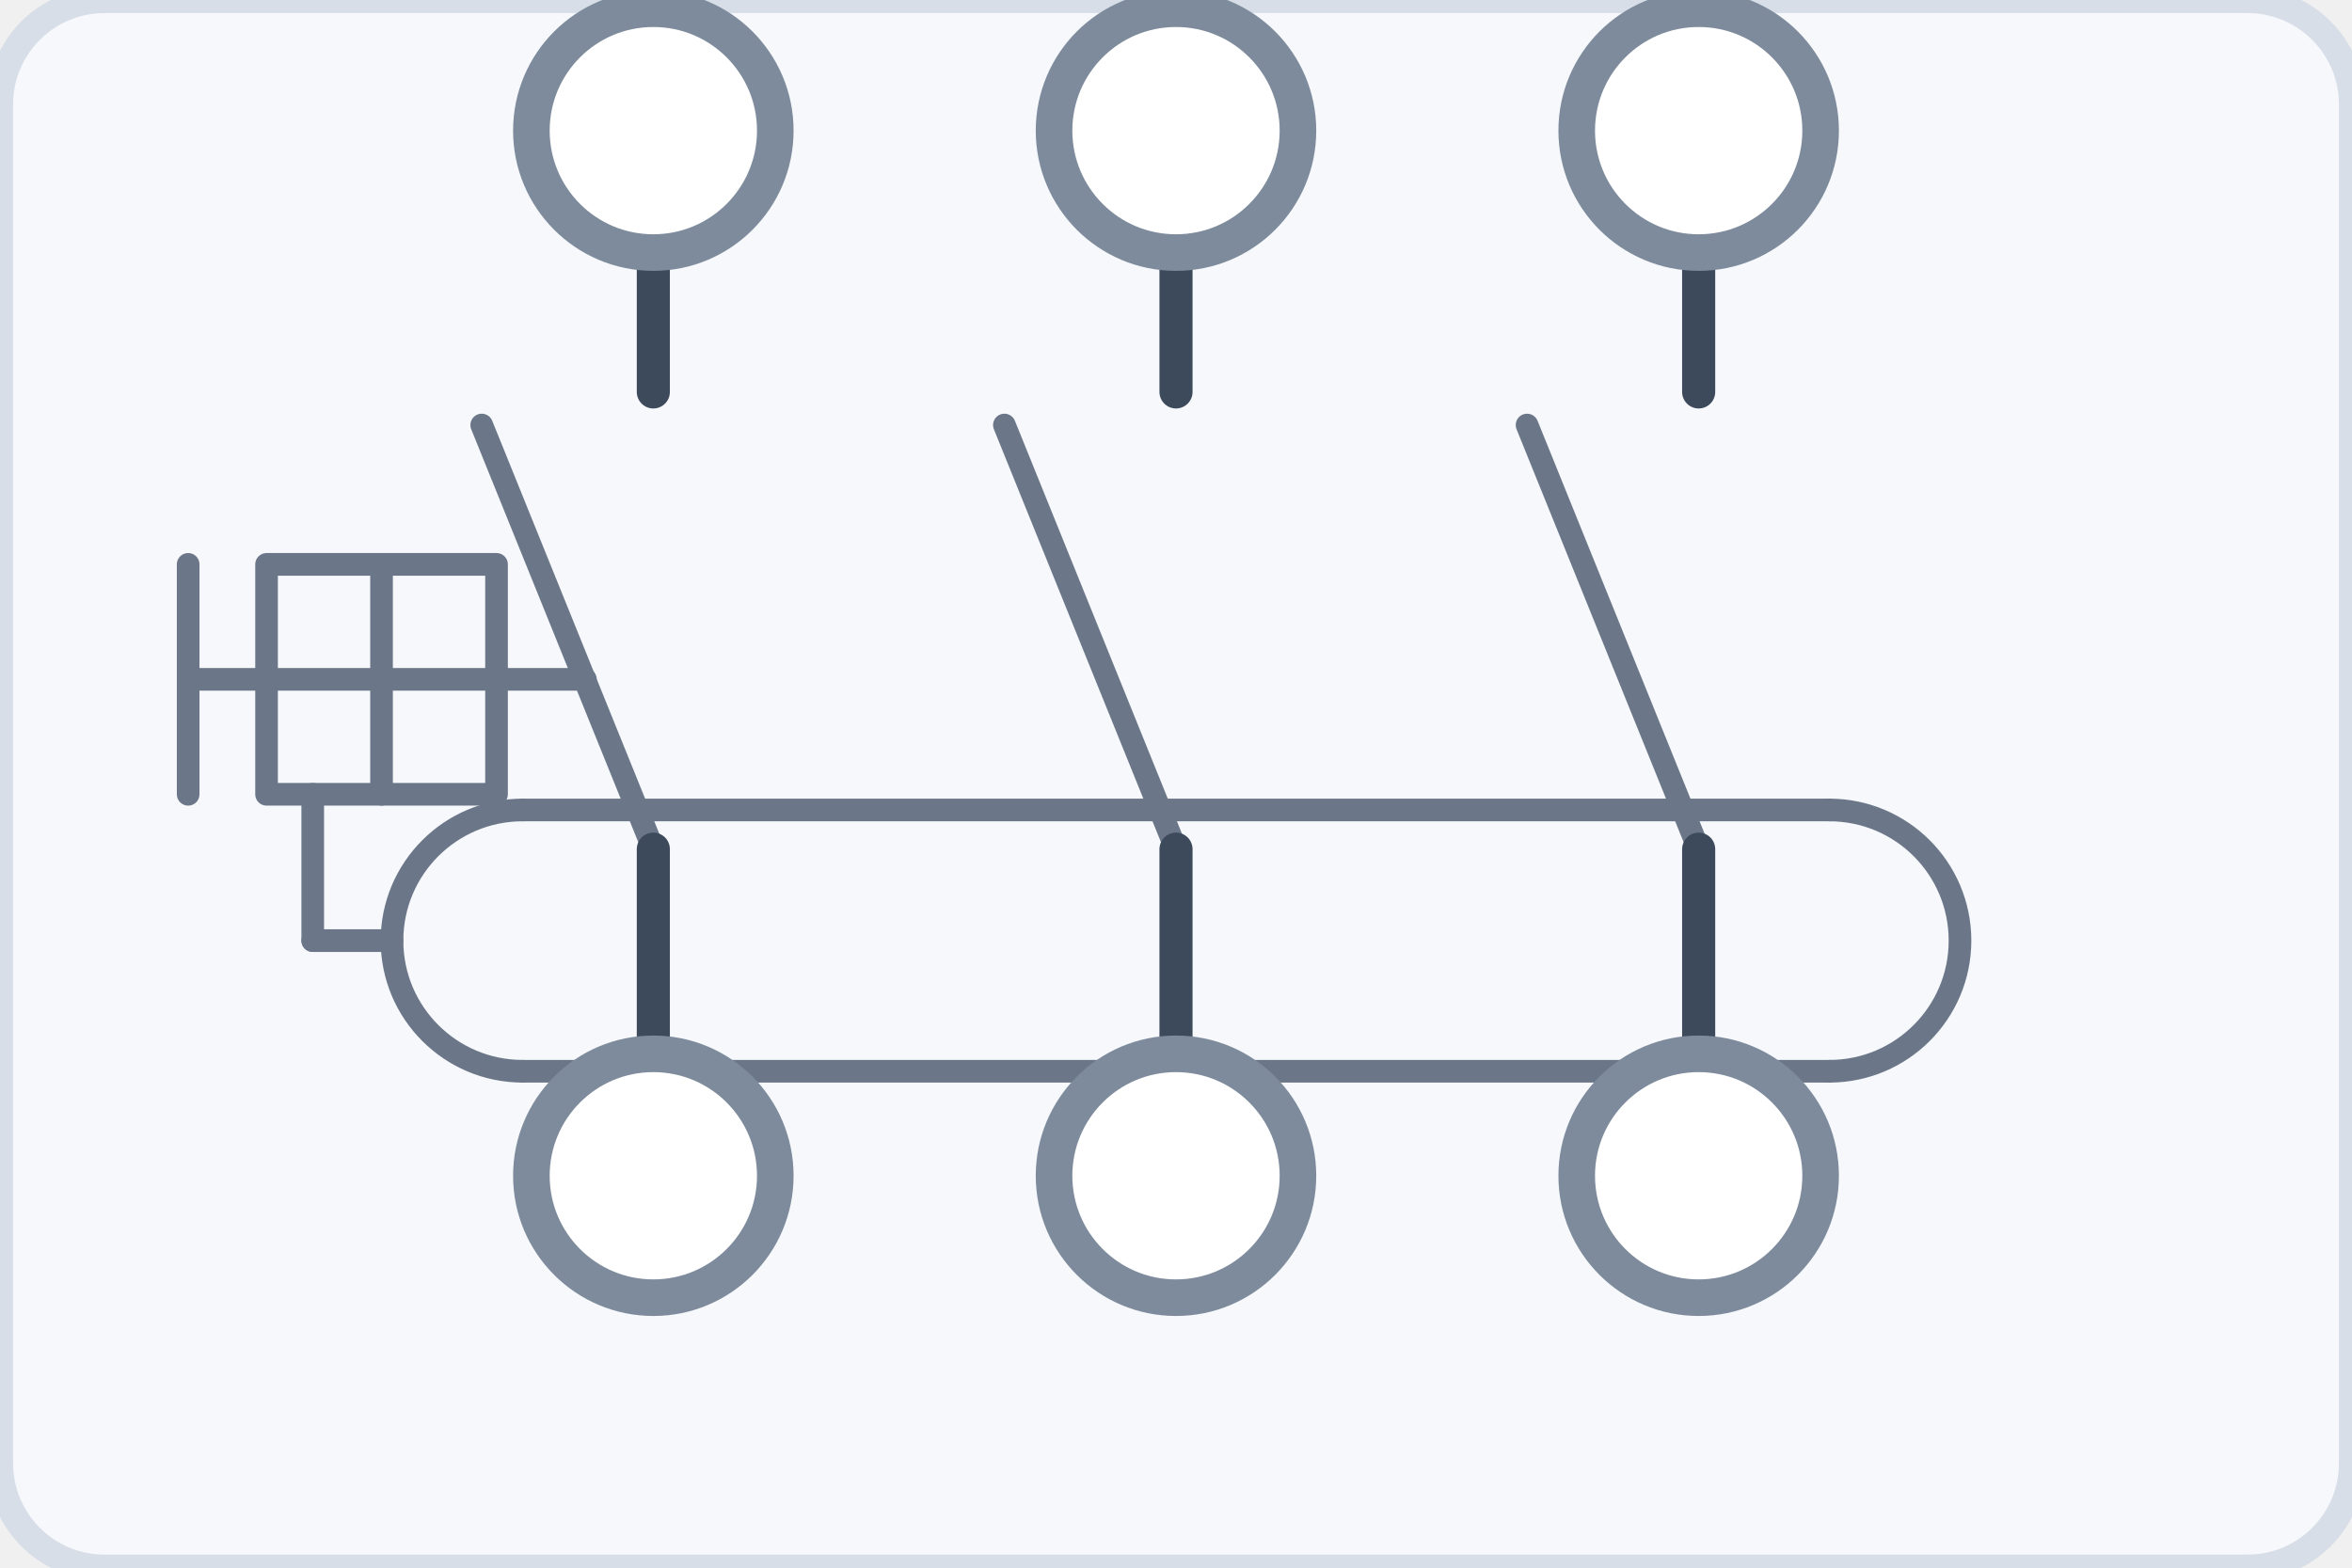
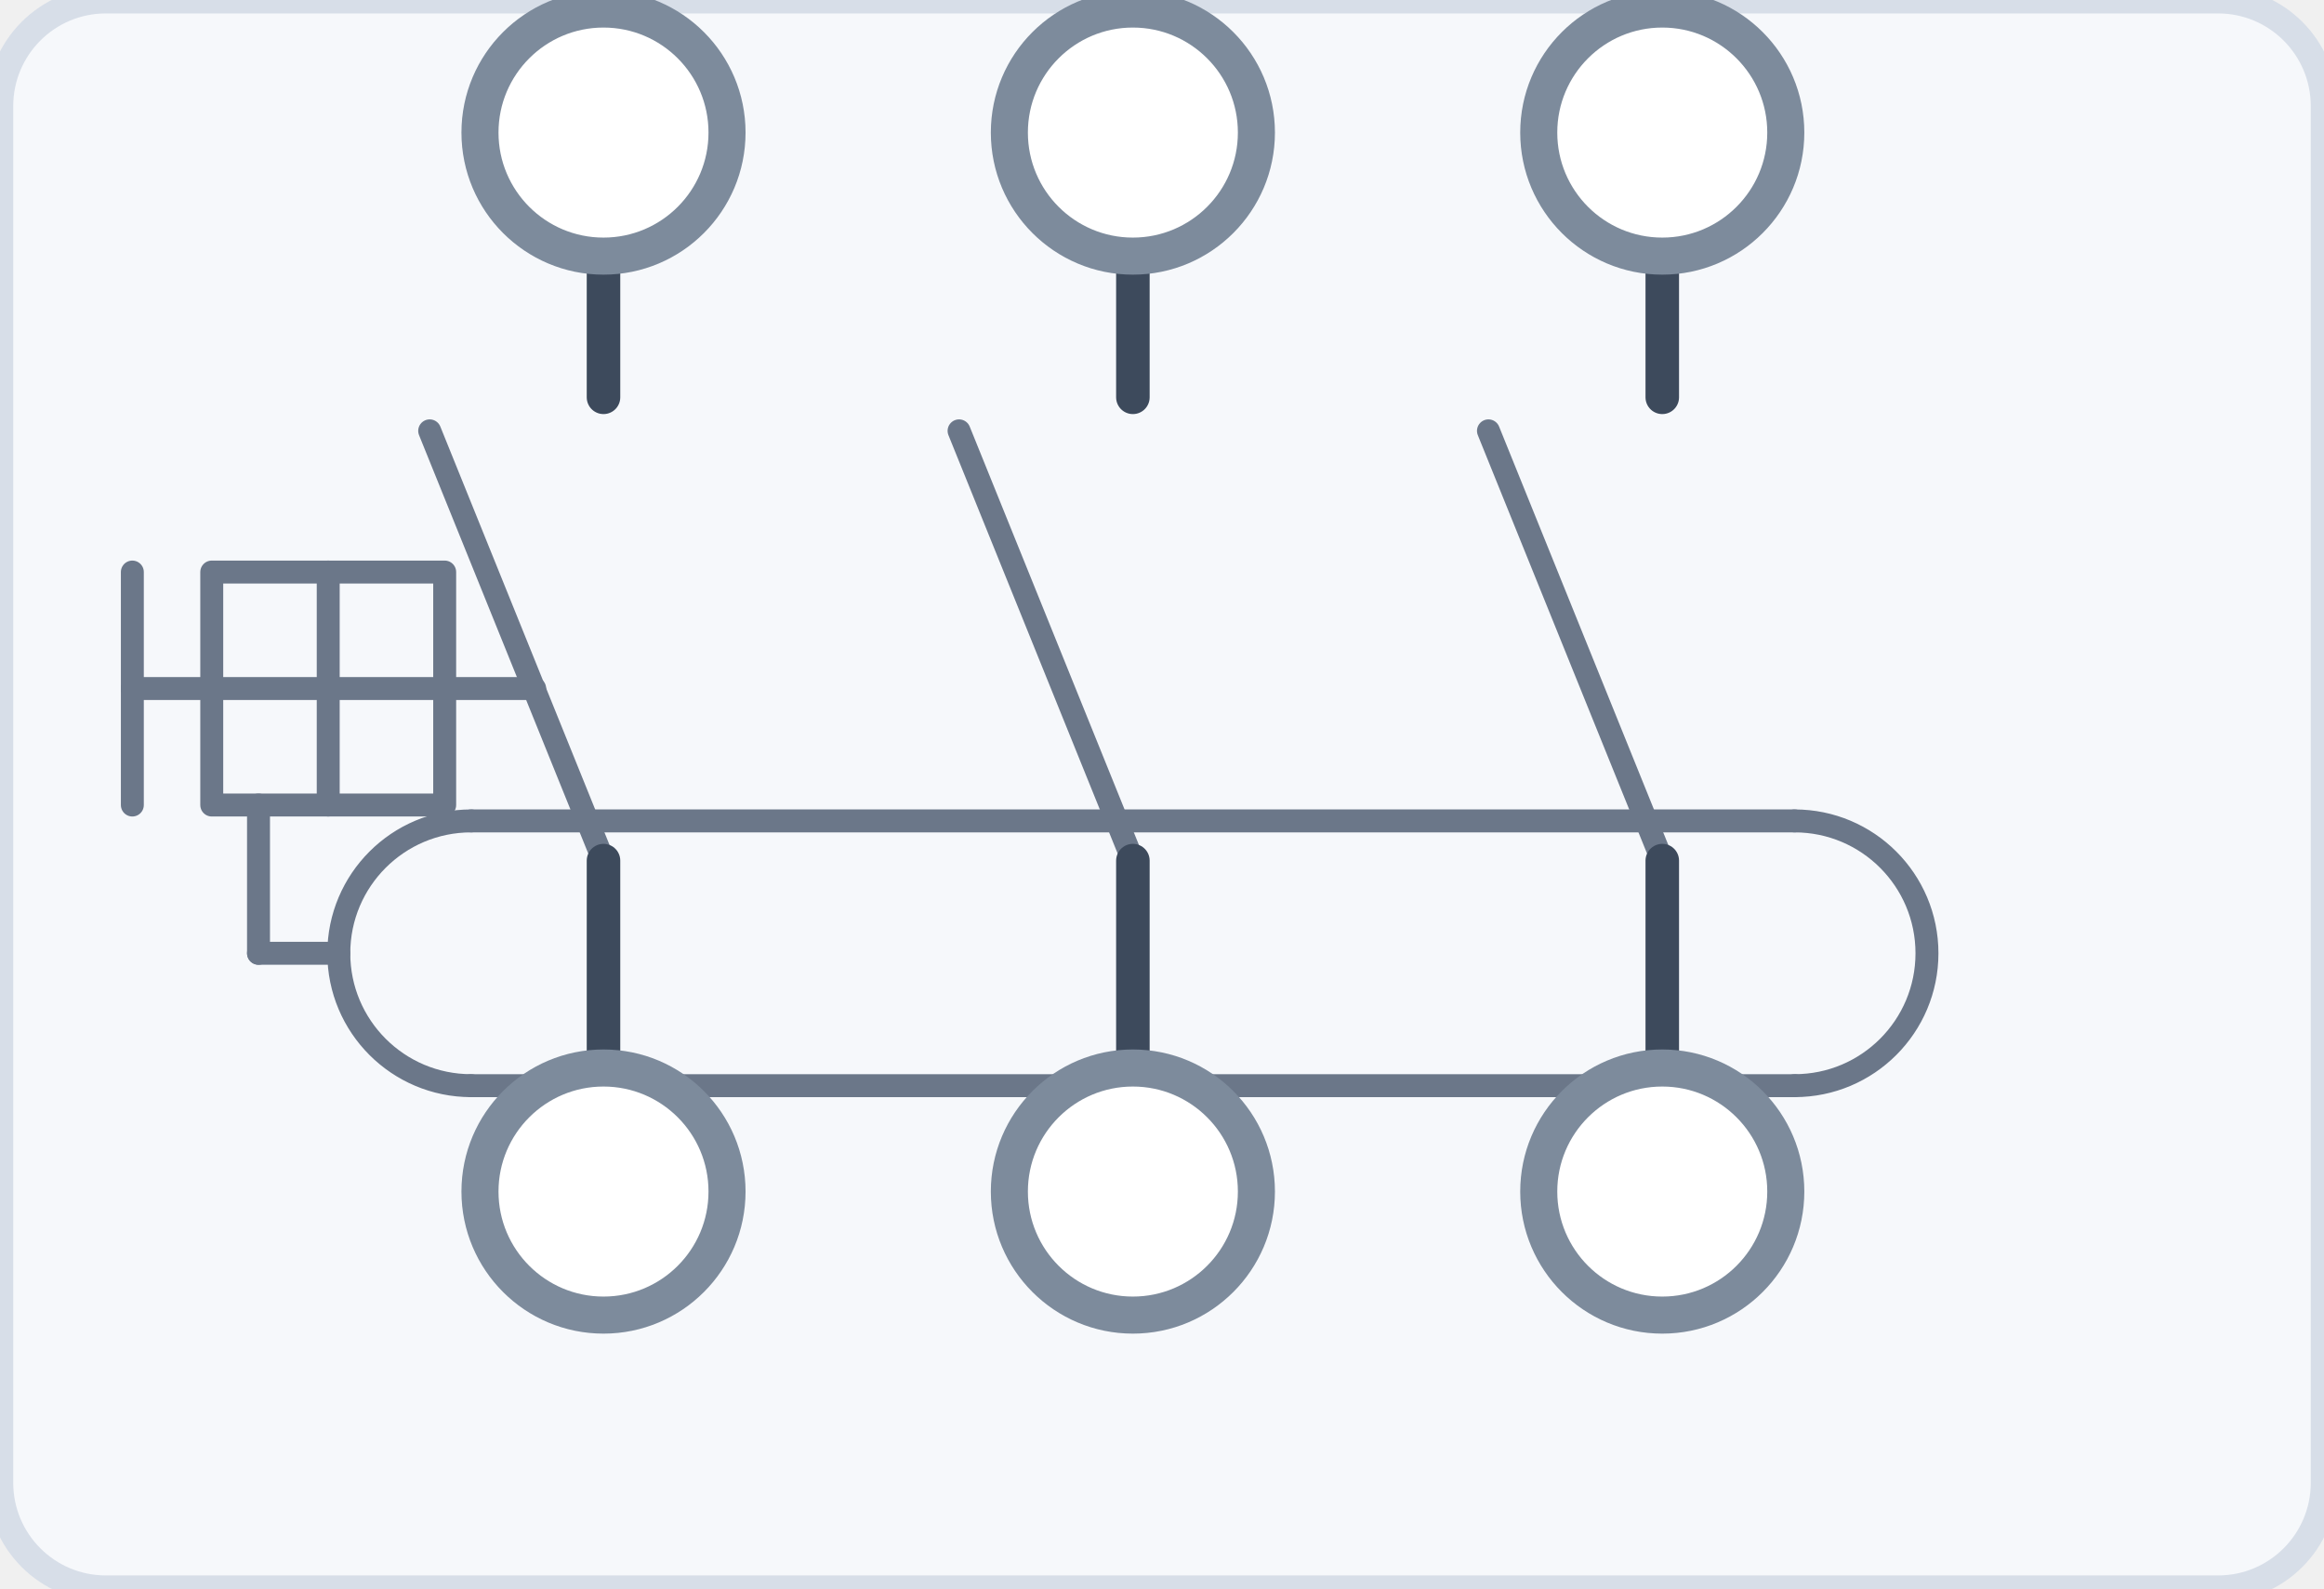
- <svg xmlns="http://www.w3.org/2000/svg" width="81" height="54" viewBox="-7.5 -1.5 27 18" role="img">
-   <rect x="-7.5" y="-1.5" width="27" height="18" rx="1.2" fill="#f6f8fb" stroke="#d7dee8" stroke-width="0.3" />
+ <svg xmlns="http://www.w3.org/2000/svg" width="79" height="54" viewBox="-6.84 -1.5 26.34 18" role="img">
+   <rect x="-6.84" y="-1.5" width="26.34" height="18" rx="1.2" fill="#f6f8fb" stroke="#d7dee8" stroke-width="0.3" />
  <path d="M0 0L0 3" stroke="#3d4a5c" stroke-width="0.38" fill="none" stroke-linecap="round" stroke-linejoin="round" />
  <path d="M0 8.25L-1.97 3.38" stroke="#6b7789" stroke-width="0.26" fill="none" stroke-linecap="round" stroke-linejoin="round" />
  <path d="M0 8.25L0 12" stroke="#3d4a5c" stroke-width="0.38" fill="none" stroke-linecap="round" stroke-linejoin="round" />
  <path d="M6 0L6 3" stroke="#3d4a5c" stroke-width="0.38" fill="none" stroke-linecap="round" stroke-linejoin="round" />
  <path d="M6 8.25L4.03 3.38" stroke="#6b7789" stroke-width="0.26" fill="none" stroke-linecap="round" stroke-linejoin="round" />
  <path d="M6 8.25L6 12" stroke="#3d4a5c" stroke-width="0.38" fill="none" stroke-linecap="round" stroke-linejoin="round" />
  <path d="M12 0L12 3" stroke="#3d4a5c" stroke-width="0.38" fill="none" stroke-linecap="round" stroke-linejoin="round" />
  <path d="M12 8.25L10.03 3.38" stroke="#6b7789" stroke-width="0.26" fill="none" stroke-linecap="round" stroke-linejoin="round" />
  <path d="M12 8.25L12 12" stroke="#3d4a5c" stroke-width="0.38" fill="none" stroke-linecap="round" stroke-linejoin="round" />
  <path d="M-1.5 7.8H13.5" stroke="#6b7789" stroke-width="0.26" fill="none" stroke-linecap="round" stroke-linejoin="round" />
  <path d="M-1.5 10.8H13.5" stroke="#6b7789" stroke-width="0.26" fill="none" stroke-linecap="round" stroke-linejoin="round" />
  <path d="M-1.5 10.8a1.5 1.5 0 0 1 0 -3" stroke="#6b7789" stroke-width="0.26" fill="none" stroke-linecap="round" stroke-linejoin="round" />
  <path d="M13.5 7.8a1.5 1.5 0 0 1 0 3" stroke="#6b7789" stroke-width="0.26" fill="none" stroke-linecap="round" stroke-linejoin="round" />
  <path d="M-5.34 4.98L-5.34 7.62" stroke="#6b7789" stroke-width="0.26" fill="none" stroke-linecap="round" stroke-linejoin="round" />
  <path d="M-5.34 6.3L-0.78 6.3" stroke="#6b7789" stroke-width="0.26" fill="none" stroke-linecap="round" stroke-linejoin="round" />
  <path d="M-4.44 4.98H-1.8V7.62H-4.44Z" stroke="#6b7789" stroke-width="0.26" fill="none" stroke-linecap="round" stroke-linejoin="round" />
  <path d="M-3.12 4.98L-3.12 7.62" stroke="#6b7789" stroke-width="0.26" fill="none" stroke-linecap="round" stroke-linejoin="round" />
  <path d="M-3.91 7.62L-3.91 9.3" stroke="#6b7789" stroke-width="0.26" fill="none" stroke-linecap="round" stroke-linejoin="round" />
  <path d="M-3.91 9.3L-3 9.3" stroke="#6b7789" stroke-width="0.26" fill="none" stroke-linecap="round" stroke-linejoin="round" />
  <circle cx="0" cy="0" r="1.4" fill="#ffffff" stroke="#7d8b9c" stroke-width="0.42" />
  <circle cx="6" cy="0" r="1.4" fill="#ffffff" stroke="#7d8b9c" stroke-width="0.42" />
  <circle cx="12" cy="0" r="1.4" fill="#ffffff" stroke="#7d8b9c" stroke-width="0.42" />
  <circle cx="0" cy="12" r="1.4" fill="#ffffff" stroke="#7d8b9c" stroke-width="0.42" />
  <circle cx="6" cy="12" r="1.4" fill="#ffffff" stroke="#7d8b9c" stroke-width="0.42" />
  <circle cx="12" cy="12" r="1.4" fill="#ffffff" stroke="#7d8b9c" stroke-width="0.42" />
</svg>
